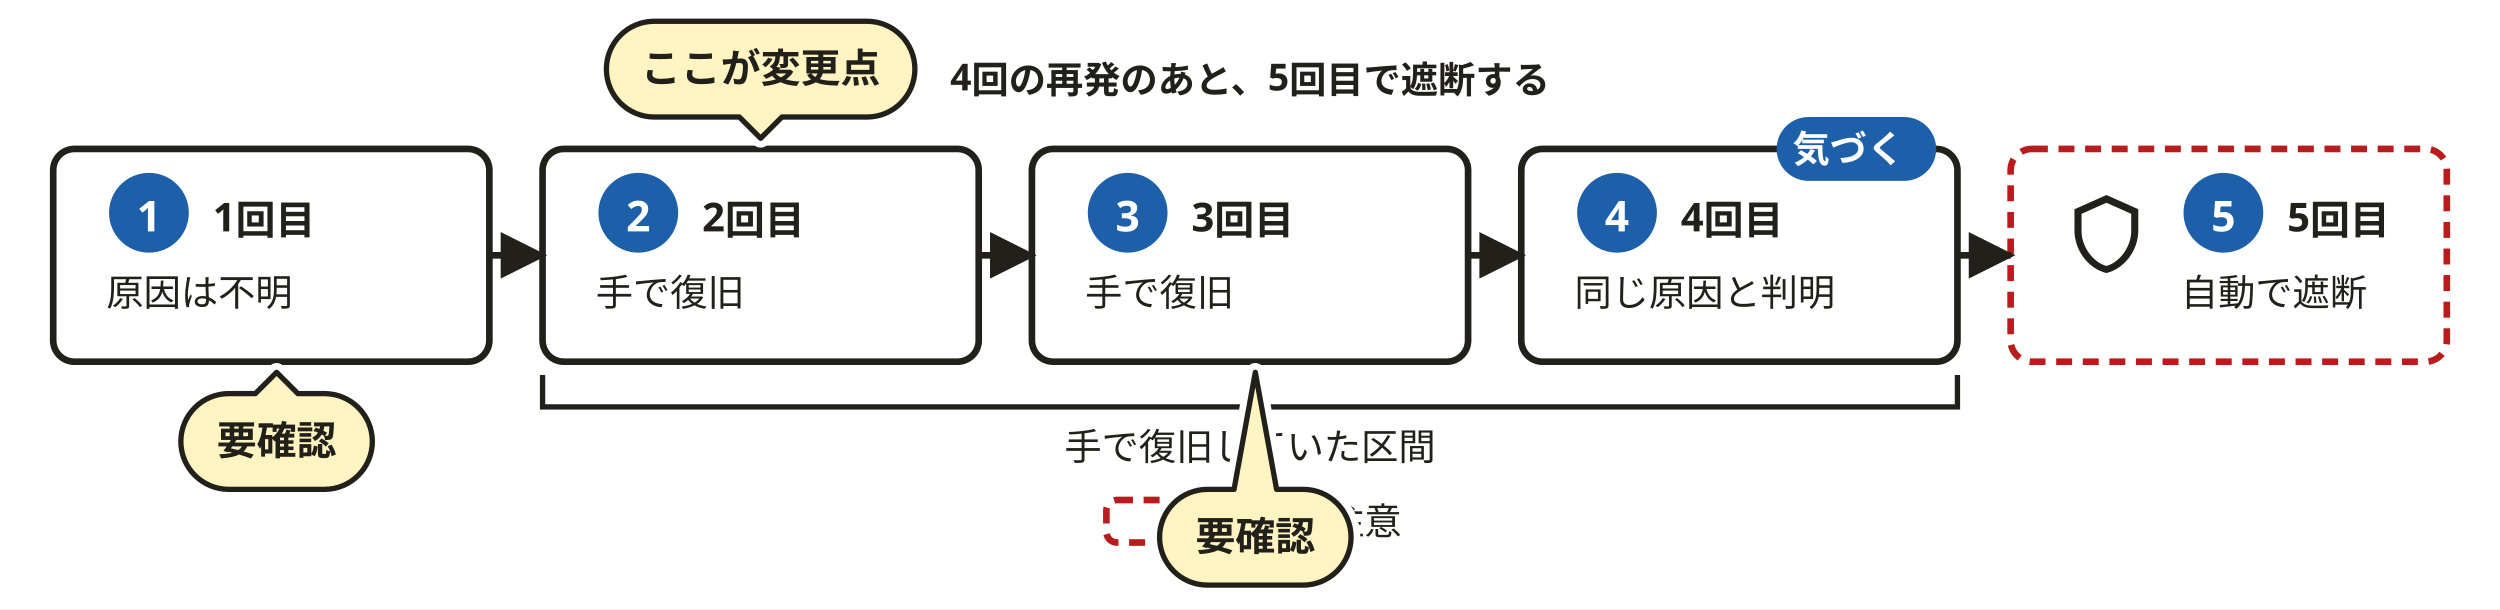
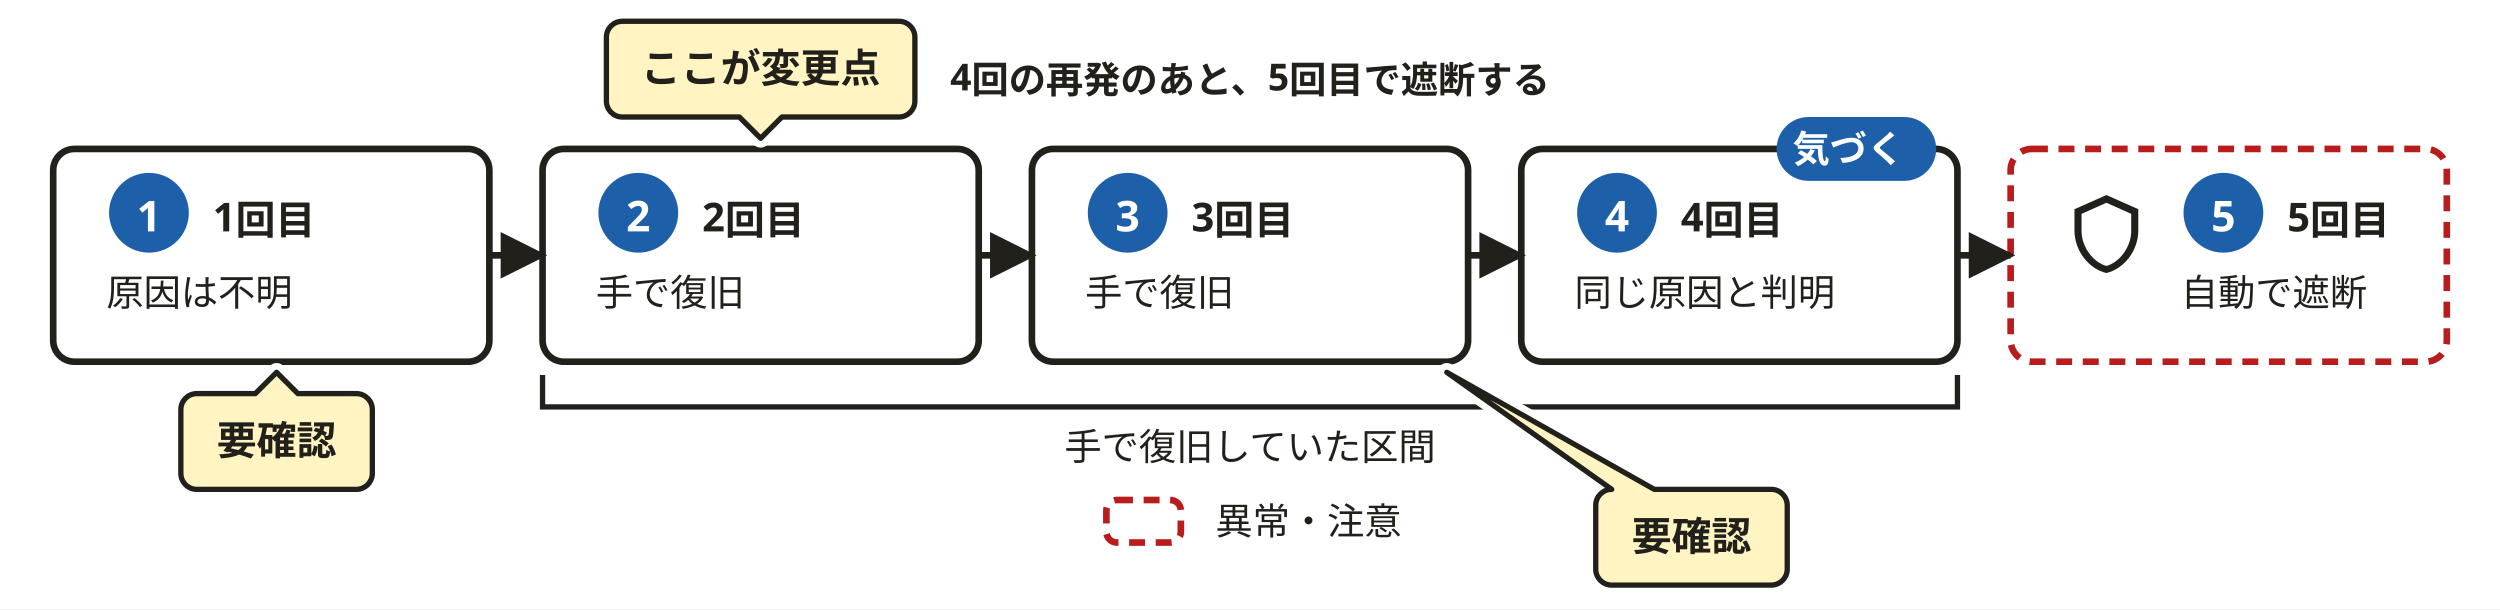
<svg xmlns="http://www.w3.org/2000/svg" width="940" height="229" viewBox="0 0 940 229" role="img" aria-labelledby="svg-title svg-desc">
  <defs>
    <marker id="dsl-arrow" viewBox="0 0 10 10" refX="9" refY="5" markerWidth="7" markerHeight="7" orient="auto-start-reverse">
      <path d="M0,0 L10,5 L0,10 z" fill="#22201b" />
    </marker>
  </defs>
  <style>
    text { font-family: 'Hiragino Sans','Hiragino Kaku Gothic ProN','Yu Gothic','YuGothic',Meiryo,'Noto Sans JP',sans-serif; }
    .emoji { font-family: 'Noto Color Emoji','Segoe UI Emoji',sans-serif; }
  </style>
  <rect x="0" y="0" width="940" height="229" fill="#ffffff" />
  <text x="470" y="34" text-anchor="middle" font-size="14" font-weight="700" fill="#22201b">4回の再発のあと、5回目で遮断する</text>
  <rect x="20" y="56" width="164" height="80" rx="8" fill="#ffffff" stroke="#22201b" stroke-width="2.5" />
  <text x="80" y="87" font-size="15" font-weight="700" fill="#22201b">1回目</text>
  <text x="40" y="115" font-size="14" font-weight="400" fill="#22201b">原因は不明</text>
  <g role="img" aria-label="手順 1" data-badge="">
    <circle cx="56" cy="80" r="15" fill="#1d5fa8" />
    <text x="56" y="87" text-anchor="middle" font-size="16" font-weight="700" fill="#ffffff">1</text>
  </g>
  <rect x="204" y="56" width="164" height="80" rx="8" fill="#ffffff" stroke="#22201b" stroke-width="2.5" />
  <text x="264" y="87" font-size="15" font-weight="700" fill="#22201b">2回目</text>
  <text x="224" y="115" font-size="14" font-weight="400" fill="#22201b">手で復旧</text>
  <g role="img" aria-label="手順 2" data-badge="">
    <circle cx="240" cy="80" r="15" fill="#1d5fa8" />
    <text x="240" y="87" text-anchor="middle" font-size="16" font-weight="700" fill="#ffffff">2</text>
  </g>
  <rect x="388" y="56" width="164" height="80" rx="8" fill="#ffffff" stroke="#22201b" stroke-width="2.5" />
  <text x="448" y="87" font-size="15" font-weight="700" fill="#22201b">3回目</text>
  <text x="408" y="115" font-size="14" font-weight="400" fill="#22201b">手で復旧</text>
  <g role="img" aria-label="手順 3" data-badge="">
    <circle cx="424" cy="80" r="15" fill="#1d5fa8" />
    <text x="424" y="87" text-anchor="middle" font-size="16" font-weight="700" fill="#ffffff">3</text>
  </g>
  <rect x="572" y="56" width="164" height="80" rx="8" fill="#ffffff" stroke="#22201b" stroke-width="2.5" />
  <text x="632" y="87" font-size="15" font-weight="700" fill="#22201b">4回目</text>
  <text x="592" y="115" font-size="14" font-weight="400" fill="#22201b">同じ原因と判明</text>
  <g role="img" aria-label="手順 4" data-badge="">
    <circle cx="608" cy="80" r="15" fill="#1d5fa8" />
    <text x="608" y="87" text-anchor="middle" font-size="16" font-weight="700" fill="#ffffff">4</text>
  </g>
  <rect x="668" y="44" width="60" height="24" rx="12" fill="#1d5fa8" />
  <text x="695" y="61" text-anchor="middle" font-size="14" font-weight="700" fill="#ffffff">気づく</text>
  <rect x="756" y="56" width="164" height="80" rx="8" fill="#ffffff" stroke="#b91c1c" stroke-width="2.5" stroke-dasharray="6,4" />
  <text x="860" y="87" font-size="15" font-weight="700" fill="#22201b">5回目</text>
  <text x="820" y="115" font-size="14" font-weight="400" fill="#22201b">自動で遮断</text>
  <g role="img" aria-label="手順 5" data-badge="">
    <circle cx="836" cy="80" r="15" fill="#1d5fa8" />
    <text x="836" y="87" text-anchor="middle" font-size="16" font-weight="700" fill="#ffffff">5</text>
  </g>
  <path d="M21 11c0 5.55-3.84 10.74-9 12c-5.16-1.26-9-6.45-9-12V5l9-4l9 4zm-9 10c3.75-1 7-5.46 7-9.78V6.3l-7-3.12L5 6.3v4.92C5 15.54 8.25 20 12 21" transform="translate(776 72) scale(1.3333)" fill="#22201b" aria-hidden="true" data-icon="shield" />
  <path d="M184,96 L204,96" fill="none" stroke="#22201b" stroke-width="2.5" marker-end="url(#dsl-arrow)" />
  <path d="M368,96 L388,96" fill="none" stroke="#22201b" stroke-width="2.5" marker-end="url(#dsl-arrow)" />
  <path d="M552,96 L572,96" fill="none" stroke="#22201b" stroke-width="2.5" marker-end="url(#dsl-arrow)" />
  <path d="M736,96 L756,96" fill="none" stroke="#22201b" stroke-width="2.5" marker-end="url(#dsl-arrow)" />
  <rect x="416" y="188" width="28" height="16" rx="4" fill="#ffffff" stroke="#b91c1c" stroke-width="2.5" stroke-dasharray="6,4" />
  <text x="457" y="201" font-size="14" fill="#22201b">異常・注意</text>
  <path d="M204,141 L204,153 L736,153 L736,141" fill="none" stroke="#22201b" stroke-width="2" />
  <text x="470" y="173" text-anchor="middle" font-size="14" fill="#22201b">手で復旧していた区間</text>
  <g id="overlay-layer">
    <g class="overlay">
-       <path d="M86 148L96 148L104 140L112 148H122A18 18 0 0 1 140 166V166A18 18 0 0 1 122 184H86A18 18 0 0 1 68 166V166A18 18 0 0 1 86 148Z" fill="none" stroke="#fff" stroke-width="7" stroke-linejoin="round" />
-       <path d="M86 148L96 148L104 140L112 148H122A18 18 0 0 1 140 166V166A18 18 0 0 1 122 184H86A18 18 0 0 1 68 166V166A18 18 0 0 1 86 148Z" fill="#fff4c2" stroke="#22201b" stroke-width="2" stroke-linejoin="round" />
+       <path d="M74 148L96 148L104 140L112 148H134A6 6 0 0 1 140 154V178A6 6 0 0 1 134 184H74A6 6 0 0 1 68 178V154A6 6 0 0 1 74 148Z" fill="none" stroke="#fff" stroke-width="7" stroke-linejoin="round" />
+       <path d="M74 148L96 148L104 140L112 148H134A6 6 0 0 1 140 154V178A6 6 0 0 1 134 184H74A6 6 0 0 1 68 178V154A6 6 0 0 1 74 148Z" fill="#fff4c2" stroke="#22201b" stroke-width="2" stroke-linejoin="round" />
      <text x="104" y="171" text-anchor="middle" font-size="15" font-weight="700" fill="#22201b">要確認</text>
    </g>
    <g class="overlay">
-       <path d="M246 8H326A18 18 0 0 1 344 26V26A18 18 0 0 1 326 44L294 44L286 52L278 44H246A18 18 0 0 1 228 26V26A18 18 0 0 1 246 8Z" fill="none" stroke="#fff" stroke-width="7" stroke-linejoin="round" />
-       <path d="M246 8H326A18 18 0 0 1 344 26V26A18 18 0 0 1 326 44L294 44L286 52L278 44H246A18 18 0 0 1 228 26V26A18 18 0 0 1 246 8Z" fill="#fff4c2" stroke="#22201b" stroke-width="2" stroke-linejoin="round" />
+       <path d="M234 8H338A6 6 0 0 1 344 14V38A6 6 0 0 1 338 44L294 44L286 52L278 44H234A6 6 0 0 1 228 38V14A6 6 0 0 1 234 8Z" fill="none" stroke="#fff" stroke-width="7" stroke-linejoin="round" />
+       <path d="M234 8H338A6 6 0 0 1 344 14V38A6 6 0 0 1 338 44L294 44L286 52L278 44H234A6 6 0 0 1 228 38V14A6 6 0 0 1 234 8Z" fill="#fff4c2" stroke="#22201b" stroke-width="2" stroke-linejoin="round" />
      <text x="286" y="31" text-anchor="middle" font-size="15" font-weight="700" fill="#22201b">ここが変更点</text>
    </g>
    <g class="overlay">
-       <path d="M454 184L464 184L472 140L480 184H490A18 18 0 0 1 508 202V202A18 18 0 0 1 490 220H454A18 18 0 0 1 436 202V202A18 18 0 0 1 454 184Z" fill="none" stroke="#fff" stroke-width="7" stroke-linejoin="round" />
-       <path d="M454 184L464 184L472 140L480 184H490A18 18 0 0 1 508 202V202A18 18 0 0 1 490 220H454A18 18 0 0 1 436 202V202A18 18 0 0 1 454 184Z" fill="#fff4c2" stroke="#22201b" stroke-width="2" stroke-linejoin="round" />
-       <text x="472" y="207" text-anchor="middle" font-size="15" font-weight="700" fill="#22201b">要確認</text>
+       <path d="M606 184L606 184L544 140L622 184H666A6 6 0 0 1 672 190V214A6 6 0 0 1 666 220H606A6 6 0 0 1 600 214V190A6 6 0 0 1 606 184Z" fill="none" stroke="#fff" stroke-width="7" stroke-linejoin="round" />
+       <path d="M606 184L606 184L544 140L622 184H666A6 6 0 0 1 672 190V214A6 6 0 0 1 666 220H606A6 6 0 0 1 600 214V190A6 6 0 0 1 606 184Z" fill="#fff4c2" stroke="#22201b" stroke-width="2" stroke-linejoin="round" />
+       <text x="636" y="207" text-anchor="middle" font-size="15" font-weight="700" fill="#22201b">要確認</text>
    </g>
  </g>
</svg>
